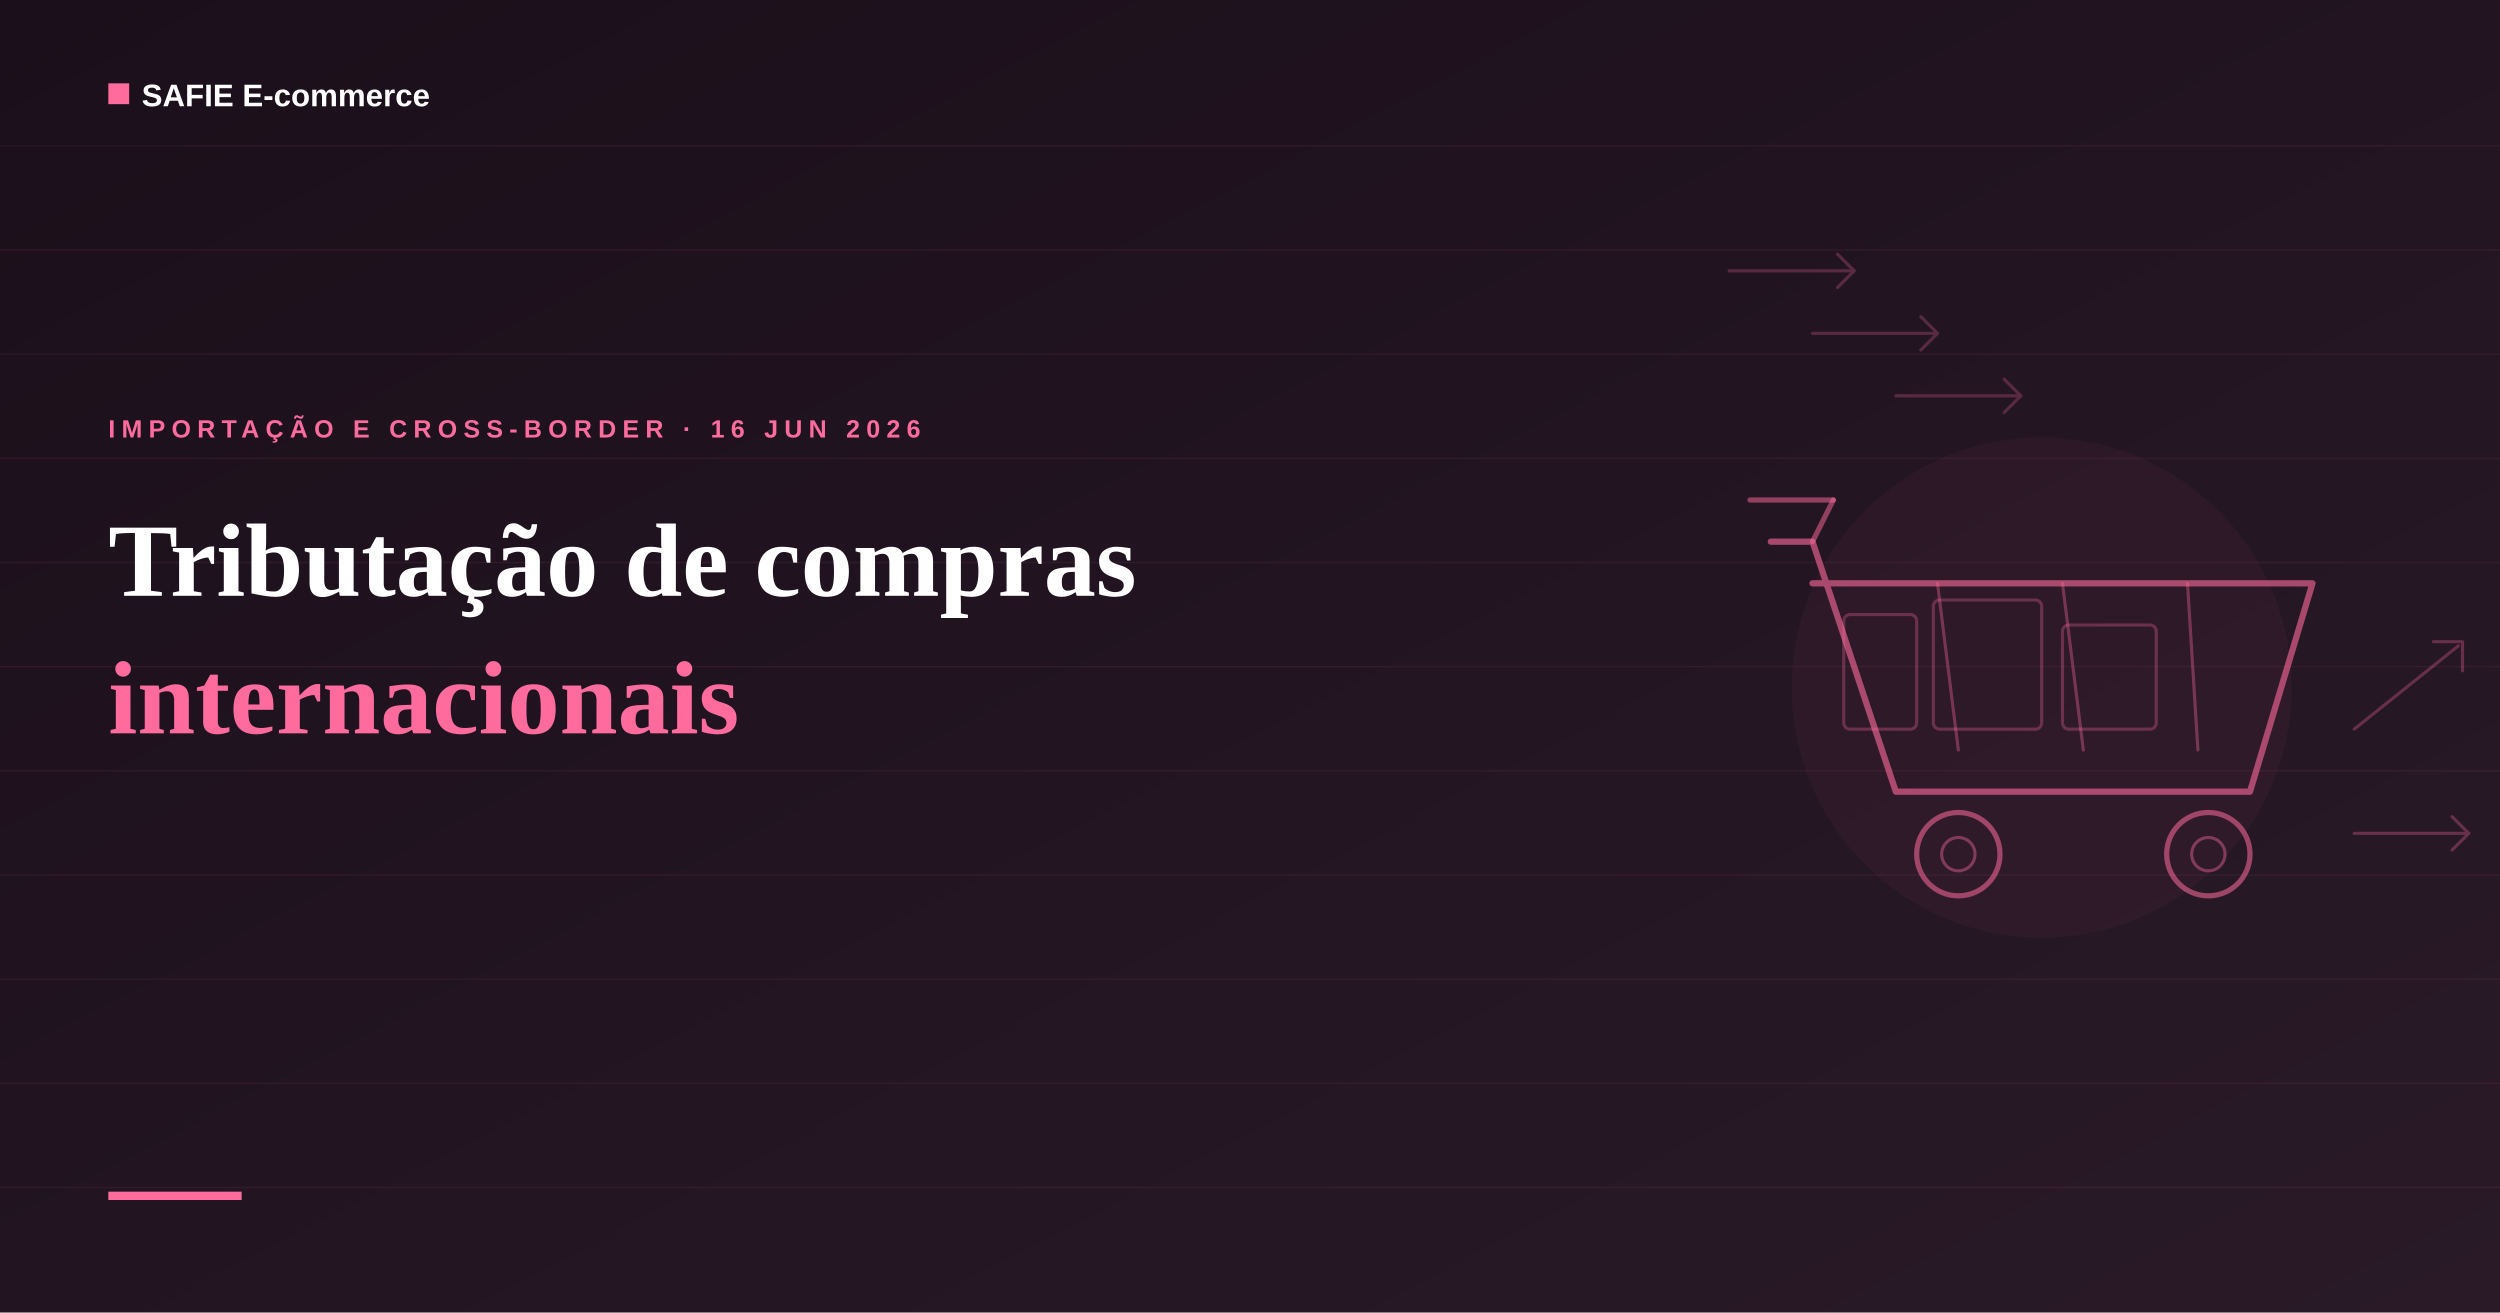
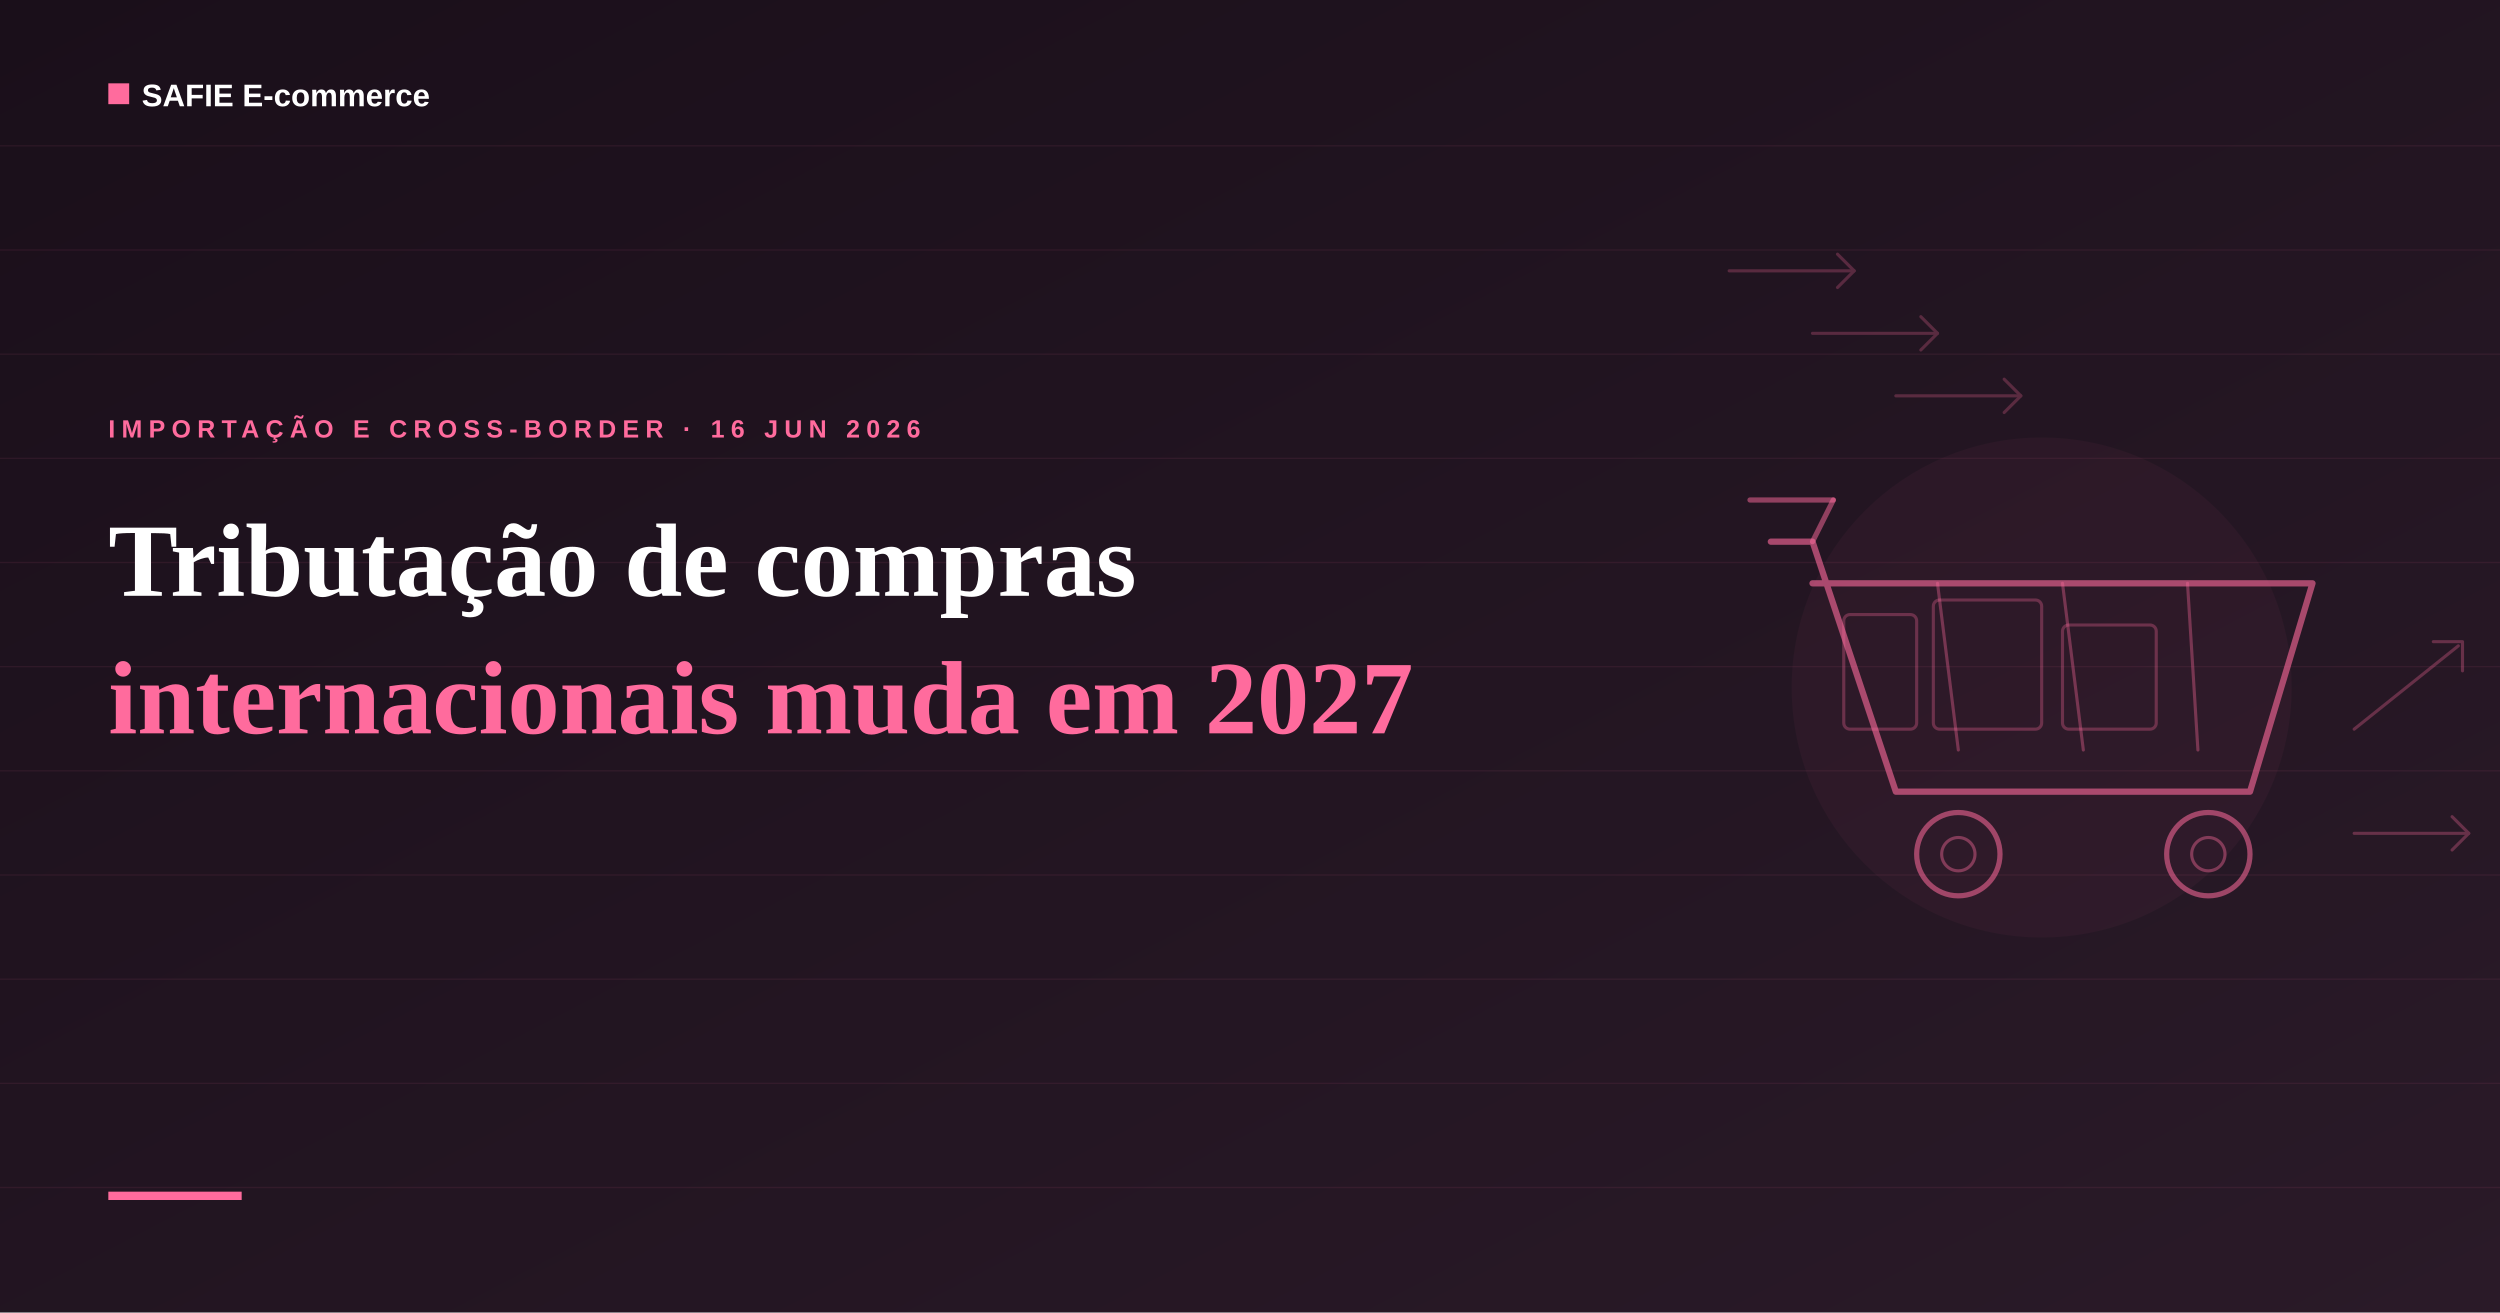
<svg xmlns="http://www.w3.org/2000/svg" viewBox="0 0 1200 630" width="1200" height="630">
  <defs>
    <linearGradient id="bg-grad" x1="0%" y1="0%" x2="100%" y2="100%">
      <stop offset="0%" stop-color="#1a0f1a" />
      <stop offset="100%" stop-color="#2a1a28" />
    </linearGradient>
  </defs>
  <rect width="1200" height="630" fill="url(#bg-grad)" />
  <g stroke="#ff6b9d" stroke-width="0.6" opacity="0.08">
    <line x1="0" y1="70" x2="1200" y2="70" />
    <line x1="0" y1="120" x2="1200" y2="120" />
    <line x1="0" y1="170" x2="1200" y2="170" />
    <line x1="0" y1="220" x2="1200" y2="220" />
    <line x1="0" y1="270" x2="1200" y2="270" />
    <line x1="0" y1="320" x2="1200" y2="320" />
    <line x1="0" y1="370" x2="1200" y2="370" />
    <line x1="0" y1="420" x2="1200" y2="420" />
    <line x1="0" y1="470" x2="1200" y2="470" />
    <line x1="0" y1="520" x2="1200" y2="520" />
    <line x1="0" y1="570" x2="1200" y2="570" />
  </g>
  <g stroke="#ff6b9d" stroke-width="1.5" opacity="0.25" fill="none" stroke-linecap="round" stroke-linejoin="round">
    <line x1="830" y1="130" x2="890" y2="130" />
    <polyline points="882,122 890,130 882,138" />
    <line x1="870" y1="160" x2="930" y2="160" />
    <polyline points="922,152 930,160 922,168" />
    <line x1="910" y1="190" x2="970" y2="190" />
    <polyline points="962,182 970,190 962,198" />
  </g>
  <g stroke="#ff6b9d" fill="none" stroke-linecap="round" stroke-linejoin="round">
    <path d="M 850 260 L 870 260 L 910 380 L 1080 380 L 1110 280 L 870 280" stroke-width="3" opacity="0.6" />
    <line x1="840" y1="240" x2="880" y2="240" stroke-width="2.5" opacity="0.5" />
    <line x1="880" y1="240" x2="870" y2="260" stroke-width="2.5" opacity="0.5" />
    <line x1="930" y1="280" x2="940" y2="360" stroke-width="1.5" opacity="0.35" />
    <line x1="990" y1="280" x2="1000" y2="360" stroke-width="1.5" opacity="0.35" />
    <line x1="1050" y1="280" x2="1055" y2="360" stroke-width="1.5" opacity="0.35" />
    <circle cx="940" cy="410" r="20" stroke-width="2.5" opacity="0.55" />
    <circle cx="940" cy="410" r="8" stroke-width="1.5" opacity="0.4" />
    <circle cx="1060" cy="410" r="20" stroke-width="2.5" opacity="0.55" />
    <circle cx="1060" cy="410" r="8" stroke-width="1.5" opacity="0.4" />
    <rect x="885" y="295" width="35" height="55" rx="3" stroke-width="1.5" opacity="0.3" />
    <rect x="928" y="288" width="52" height="62" rx="3" stroke-width="1.5" opacity="0.3" />
    <rect x="990" y="300" width="45" height="50" rx="3" stroke-width="1.5" opacity="0.3" />
  </g>
  <circle cx="980" cy="330" r="120" fill="#ff6b9d" opacity="0.04" />
  <g stroke="#ff6b9d" stroke-width="1.5" opacity="0.3" fill="none" stroke-linecap="round">
    <line x1="1130" y1="350" x2="1180" y2="310" />
    <polyline points="1168,308 1182,308 1182,322" stroke-linejoin="round" />
    <line x1="1130" y1="400" x2="1185" y2="400" />
    <polyline points="1177,392 1185,400 1177,408" stroke-linejoin="round" />
  </g>
  <rect x="52" y="40" width="10" height="10" fill="#ff6b9d" />
  <text x="68" y="51" fill="#ffffff" font-family="'DM Sans', Arial, sans-serif" font-size="15" font-weight="600">SAFIE E-commerce</text>
  <text x="52" y="210" fill="#ff6b9d" font-family="'DM Sans', Arial, sans-serif" font-size="12" font-weight="600" letter-spacing="3">IMPORTAÇÃO E CROSS-BORDER · 16 JUN 2026</text>
  <text x="52" y="286" fill="#ffffff" font-family="Georgia, 'Times New Roman', serif" font-size="50" font-weight="700">Tributação de compras</text>
-   <text x="52" y="352" fill="#ff6b9d" font-family="Georgia, 'Times New Roman', serif" font-size="50" font-weight="700">internacionais</text>
+   <text x="52" y="352" fill="#ff6b9d" font-family="Georgia, 'Times New Roman', serif" font-size="50" font-weight="700">internacionais muda em 2027</text>
  <text x="52" y="418" fill="#ff6b9d" font-family="Georgia, 'Times New Roman', serif" font-size="50" font-weight="700" />
  <rect x="52" y="572" width="64" height="4" fill="#ff6b9d" />
</svg>
